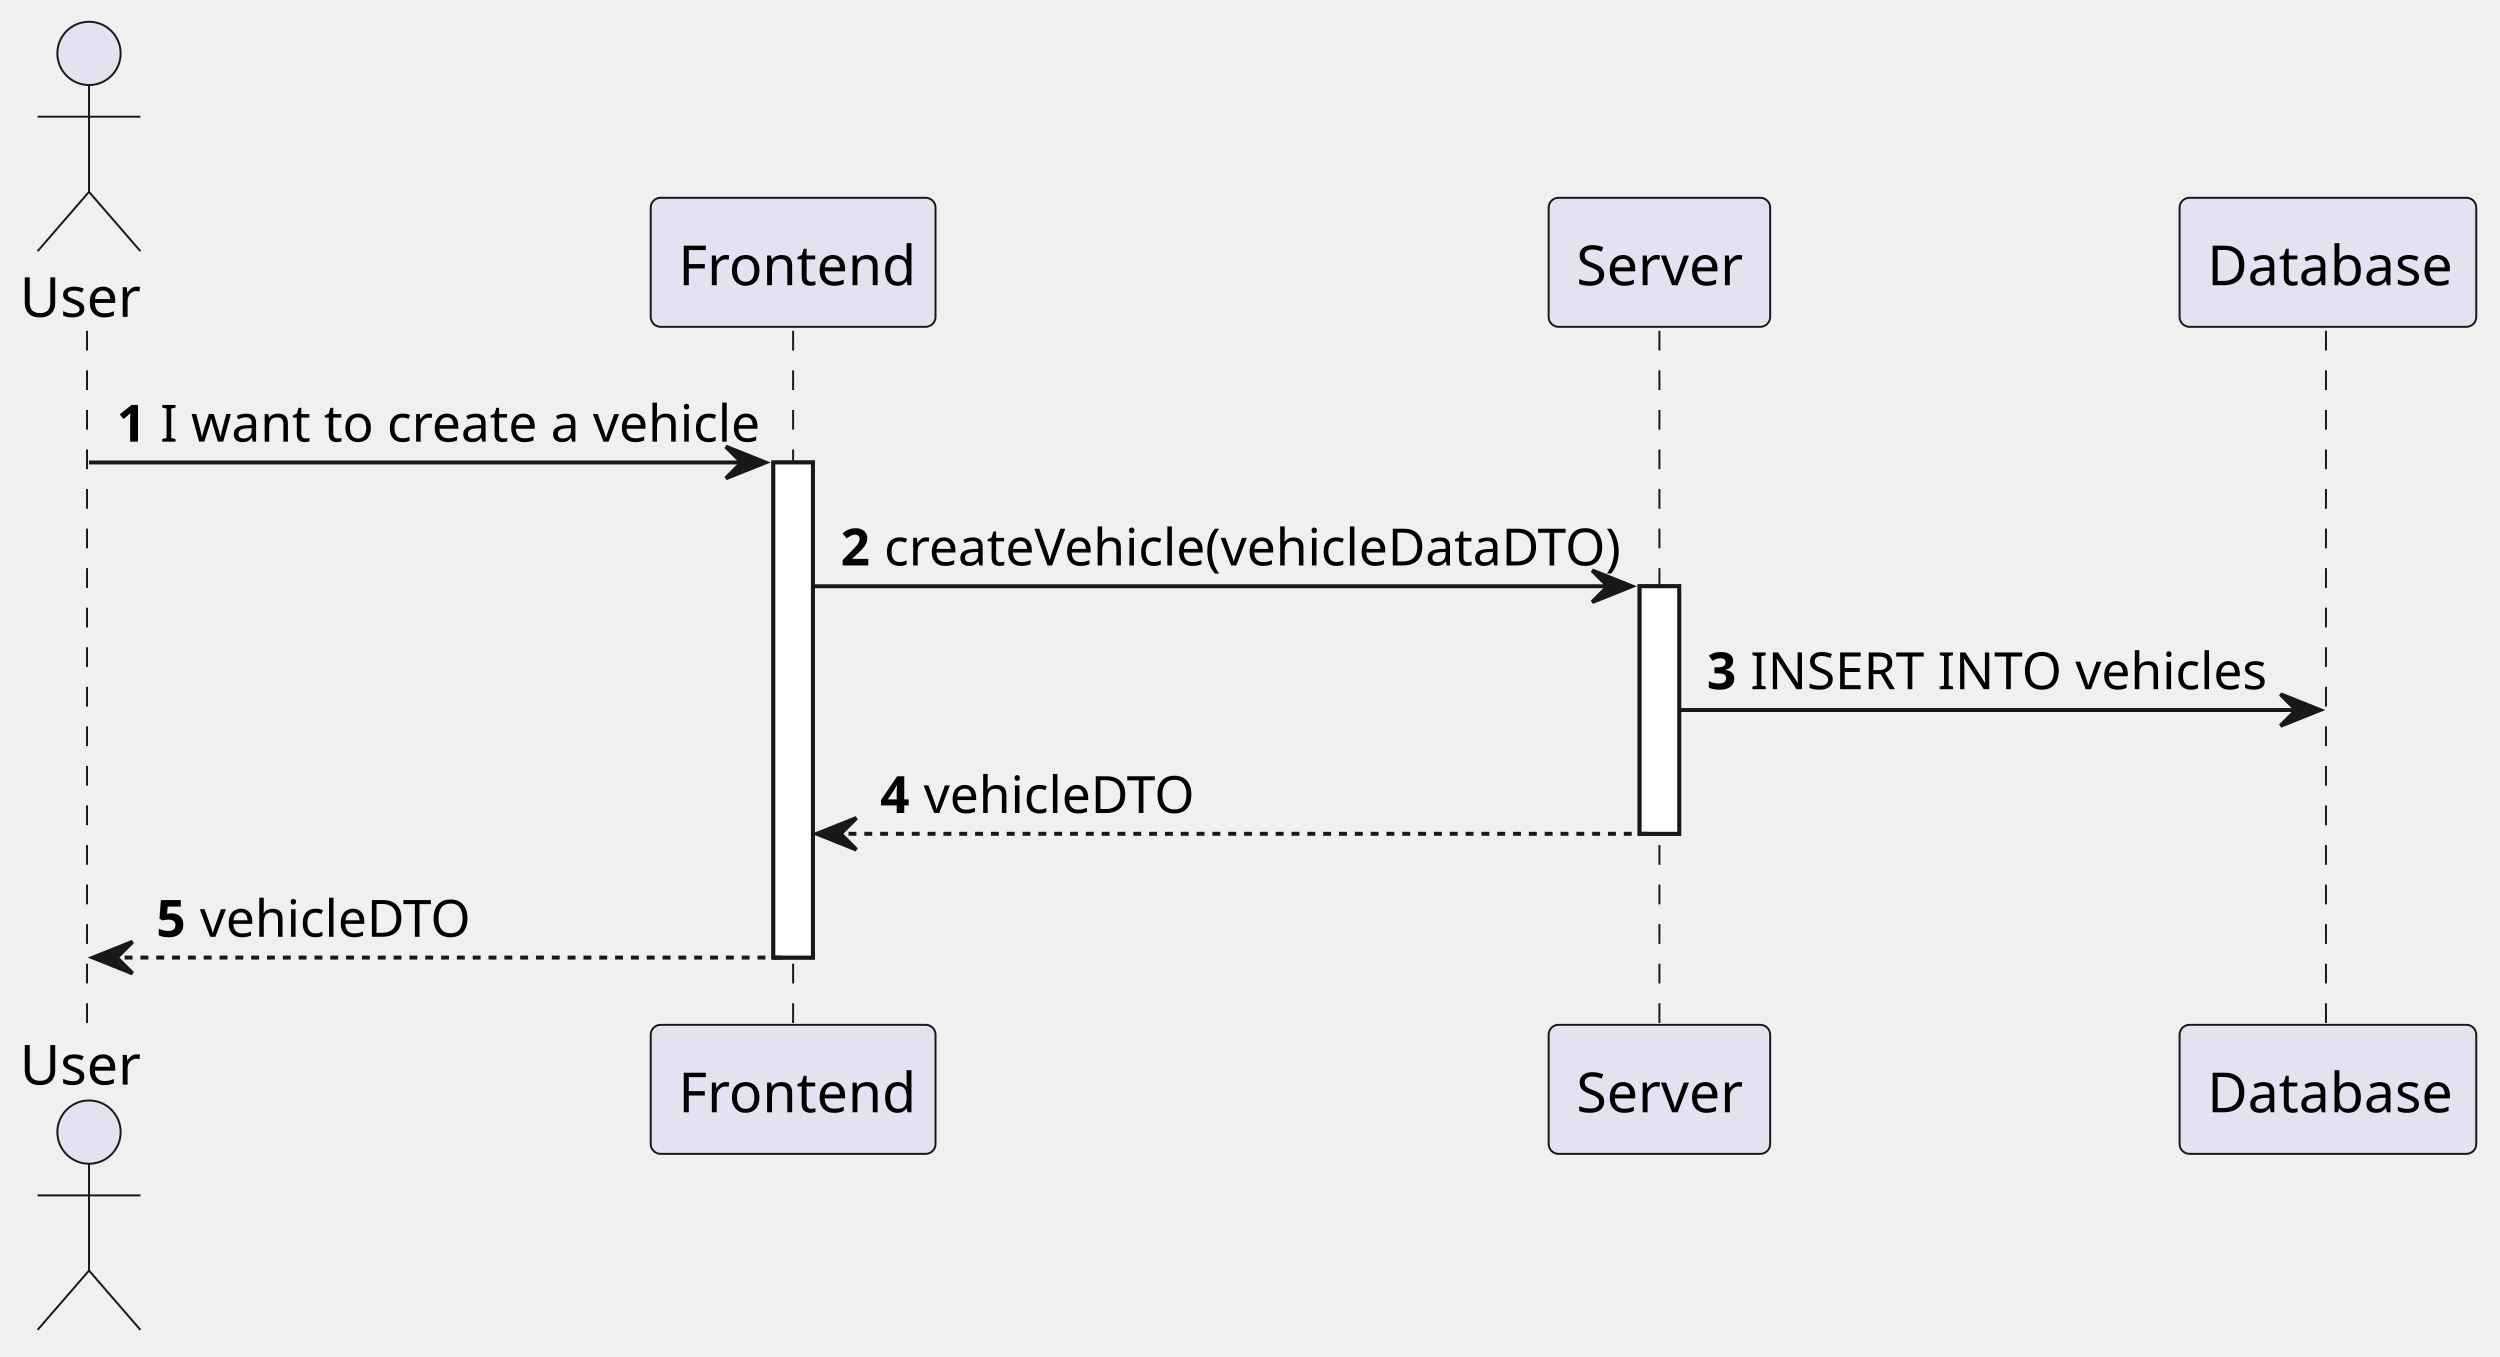
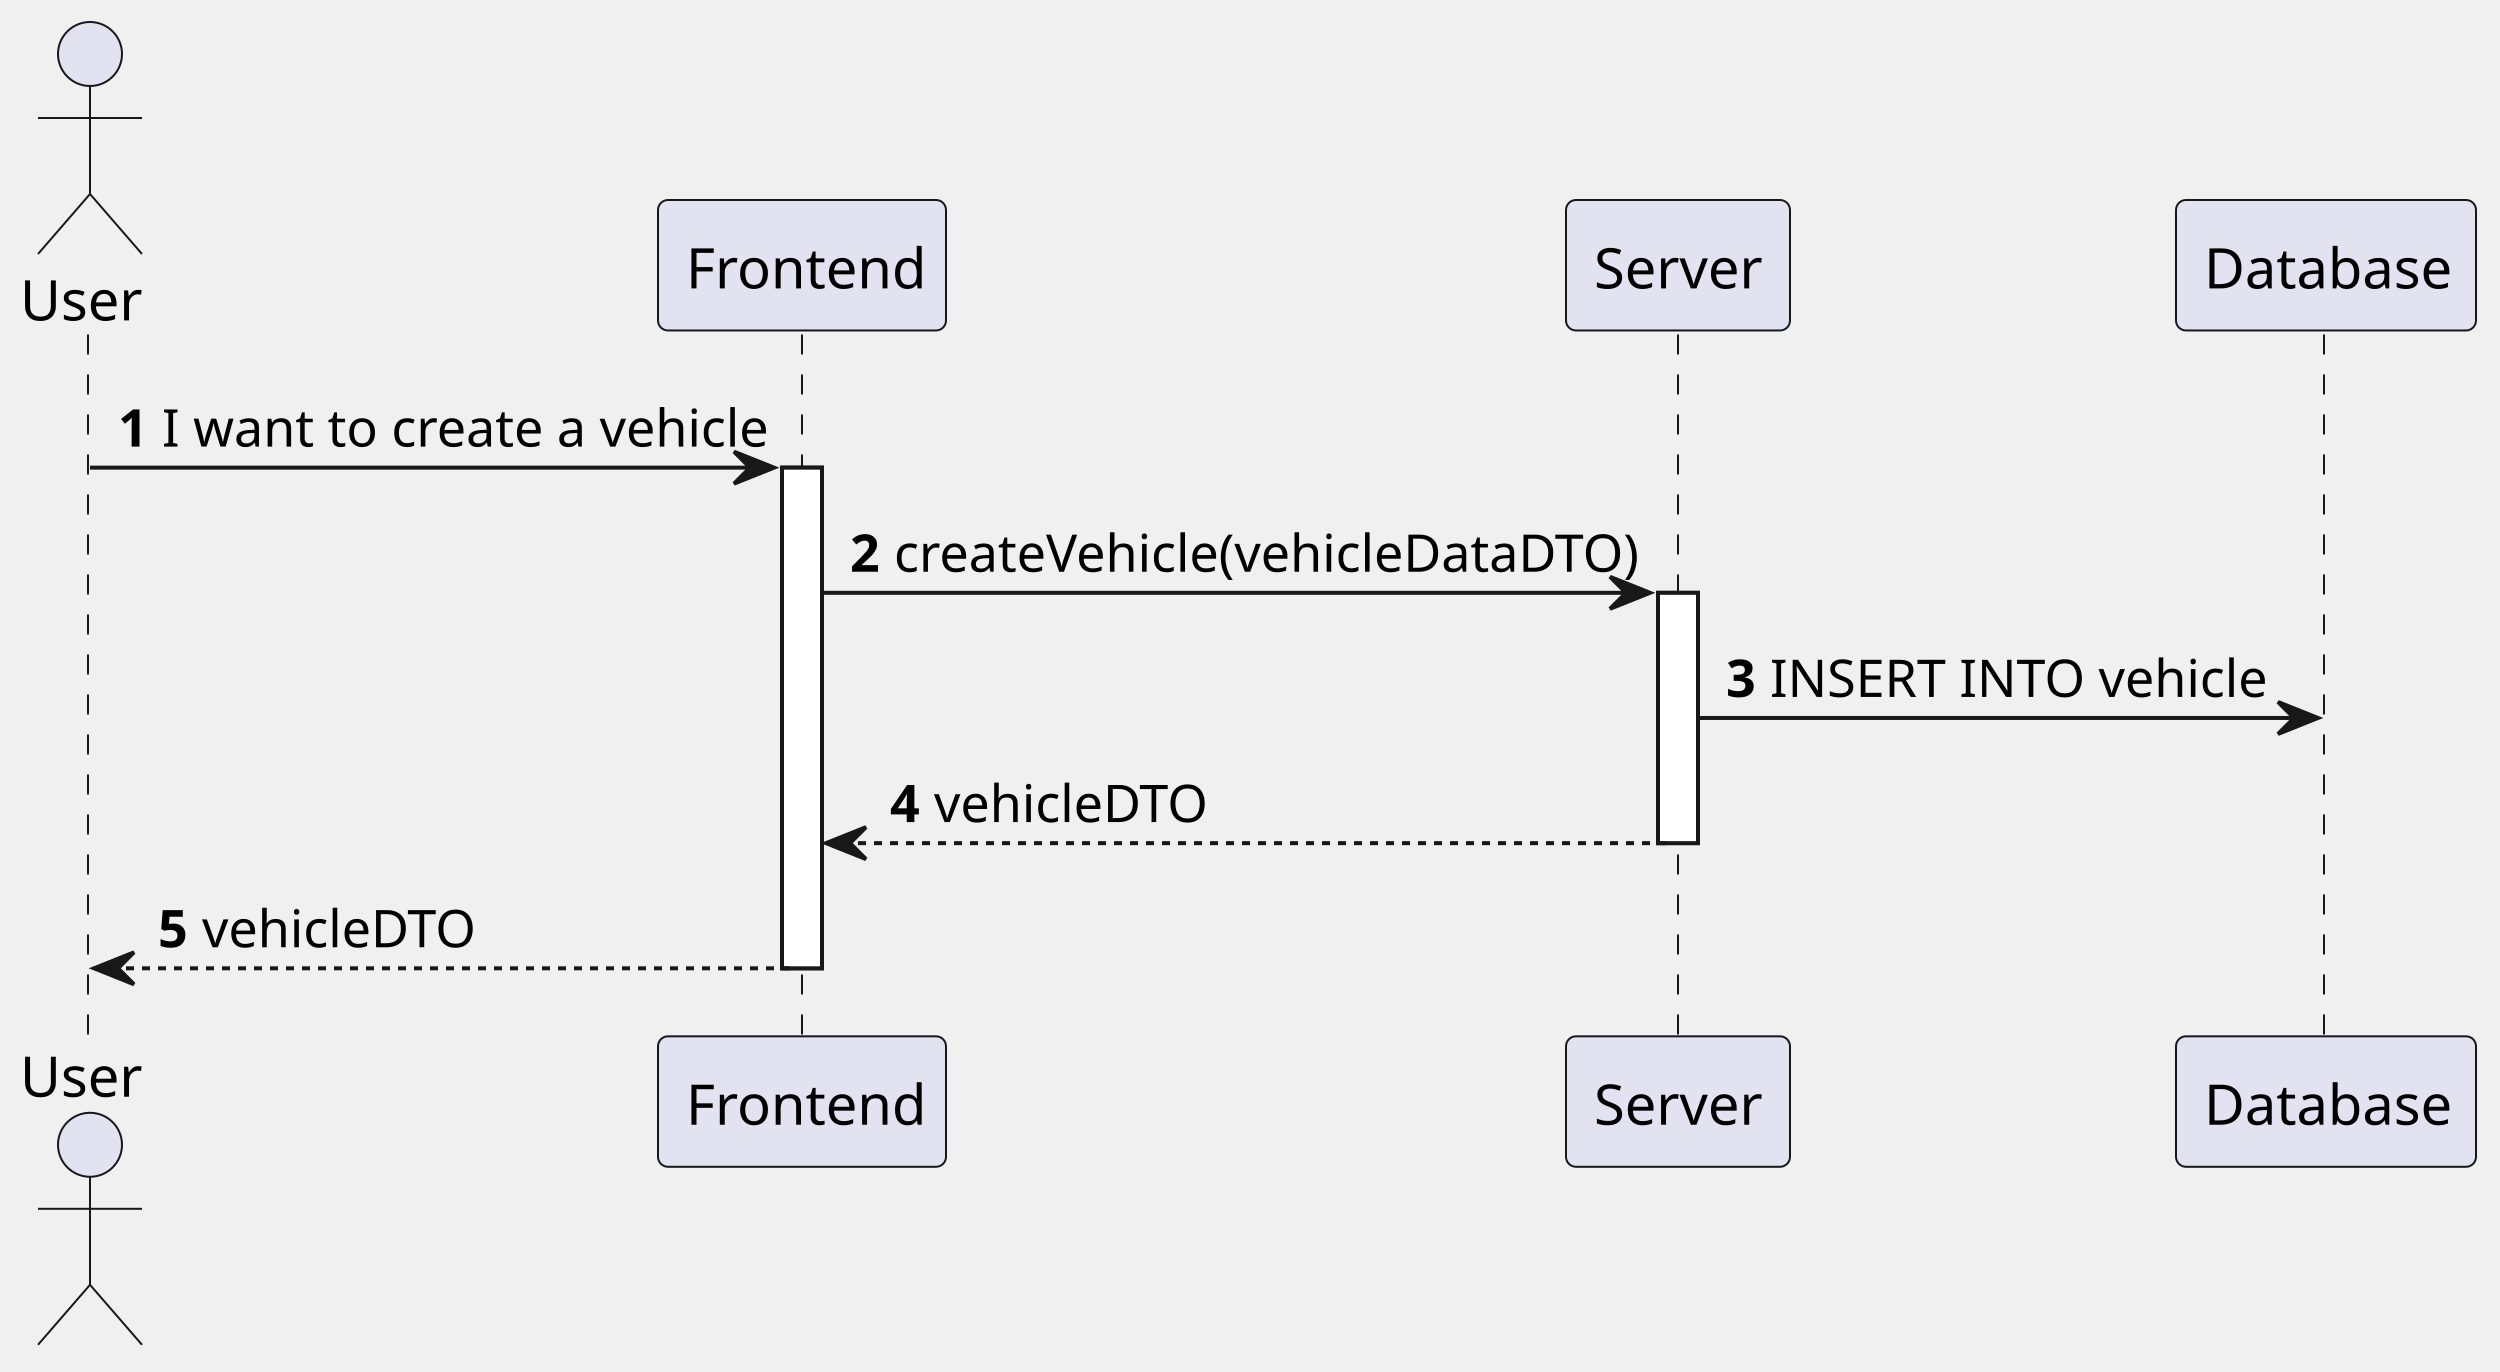
- <svg xmlns="http://www.w3.org/2000/svg" contentStyleType="text/css" height="343px" preserveAspectRatio="none" style="width:632px;height:343px;background:#FFFFFF;" version="1.1" viewBox="0 0 632 343" width="632px" zoomAndPan="magnify">
+ <svg xmlns="http://www.w3.org/2000/svg" contentStyleType="text/css" height="343px" preserveAspectRatio="none" style="width:625px;height:343px;background:#FFFFFF;" version="1.1" viewBox="0 0 625 343" width="625px" zoomAndPan="magnify">
  <defs />
  <g>
    <rect fill="#FFFFFF" height="125.164" style="stroke:#181818;stroke-width:1.0;" width="10" x="195.5" y="116.912" />
    <rect fill="#FFFFFF" height="62.582" style="stroke:#181818;stroke-width:1.0;" width="10" x="414.5" y="148.203" />
    <line style="stroke:#181818;stroke-width:0.5;stroke-dasharray:5.0,5.0;" x1="22" x2="22" y1="83.621" y2="260.076" />
    <line style="stroke:#181818;stroke-width:0.5;stroke-dasharray:5.0,5.0;" x1="200.5" x2="200.5" y1="83.621" y2="260.076" />
    <line style="stroke:#181818;stroke-width:0.5;stroke-dasharray:5.0,5.0;" x1="419.5" x2="419.5" y1="83.621" y2="260.076" />
-     <line style="stroke:#181818;stroke-width:0.5;stroke-dasharray:5.0,5.0;" x1="588" x2="588" y1="83.621" y2="260.076" />
+     <line style="stroke:#181818;stroke-width:0.5;stroke-dasharray:5.0,5.0;" x1="581" x2="581" y1="83.621" y2="260.076" />
    <text fill="#000000" font-family="sans-serif" font-size="14" lengthAdjust="spacing" textLength="29" x="5" y="80.107">User</text>
    <ellipse cx="22.5" cy="13.5" fill="#E2E2F0" rx="8" ry="8" style="stroke:#181818;stroke-width:0.5;" />
    <path d="M22.5,21.5 L22.5,48.5 M9.5,29.5 L35.5,29.5 M22.5,48.5 L9.5,63.5 M22.5,48.5 L35.5,63.5 " fill="none" style="stroke:#181818;stroke-width:0.5;" />
    <text fill="#000000" font-family="sans-serif" font-size="14" lengthAdjust="spacing" textLength="29" x="5" y="274.184">User</text>
    <ellipse cx="22.5" cy="286.197" fill="#E2E2F0" rx="8" ry="8" style="stroke:#181818;stroke-width:0.5;" />
    <path d="M22.5,294.197 L22.5,321.197 M9.5,302.197 L35.5,302.197 M22.5,321.197 L9.5,336.197 M22.5,321.197 L35.5,336.197 " fill="none" style="stroke:#181818;stroke-width:0.5;" />
    <rect fill="#E2E2F0" height="32.621" rx="2.5" ry="2.5" style="stroke:#181818;stroke-width:0.5;" width="72" x="164.5" y="50" />
    <text fill="#000000" font-family="sans-serif" font-size="14" lengthAdjust="spacing" textLength="58" x="171.5" y="72.107">Frontend</text>
    <rect fill="#E2E2F0" height="32.621" rx="2.5" ry="2.5" style="stroke:#181818;stroke-width:0.5;" width="72" x="164.5" y="259.076" />
    <text fill="#000000" font-family="sans-serif" font-size="14" lengthAdjust="spacing" textLength="58" x="171.5" y="281.184">Frontend</text>
    <rect fill="#E2E2F0" height="32.621" rx="2.5" ry="2.5" style="stroke:#181818;stroke-width:0.5;" width="56" x="391.5" y="50" />
    <text fill="#000000" font-family="sans-serif" font-size="14" lengthAdjust="spacing" textLength="42" x="398.5" y="72.107">Server</text>
    <rect fill="#E2E2F0" height="32.621" rx="2.5" ry="2.5" style="stroke:#181818;stroke-width:0.5;" width="56" x="391.5" y="259.076" />
    <text fill="#000000" font-family="sans-serif" font-size="14" lengthAdjust="spacing" textLength="42" x="398.5" y="281.184">Server</text>
-     <rect fill="#E2E2F0" height="32.621" rx="2.5" ry="2.5" style="stroke:#181818;stroke-width:0.5;" width="75" x="551" y="50" />
-     <text fill="#000000" font-family="sans-serif" font-size="14" lengthAdjust="spacing" textLength="61" x="558" y="72.107">Database</text>
-     <rect fill="#E2E2F0" height="32.621" rx="2.5" ry="2.5" style="stroke:#181818;stroke-width:0.5;" width="75" x="551" y="259.076" />
-     <text fill="#000000" font-family="sans-serif" font-size="14" lengthAdjust="spacing" textLength="61" x="558" y="281.184">Database</text>
+     <rect fill="#E2E2F0" height="32.621" rx="2.5" ry="2.5" style="stroke:#181818;stroke-width:0.5;" width="75" x="544" y="50" />
+     <text fill="#000000" font-family="sans-serif" font-size="14" lengthAdjust="spacing" textLength="61" x="551" y="72.107">Database</text>
+     <rect fill="#E2E2F0" height="32.621" rx="2.5" ry="2.5" style="stroke:#181818;stroke-width:0.5;" width="75" x="544" y="259.076" />
+     <text fill="#000000" font-family="sans-serif" font-size="14" lengthAdjust="spacing" textLength="61" x="551" y="281.184">Database</text>
    <rect fill="#FFFFFF" height="125.164" style="stroke:#181818;stroke-width:1.0;" width="10" x="195.5" y="116.912" />
    <rect fill="#FFFFFF" height="62.582" style="stroke:#181818;stroke-width:1.0;" width="10" x="414.5" y="148.203" />
    <polygon fill="#181818" points="183.5,112.912,193.5,116.912,183.5,120.912,187.5,116.912" style="stroke:#181818;stroke-width:1.0;" />
    <line style="stroke:#181818;stroke-width:1.0;" x1="22.5" x2="189.5" y1="116.912" y2="116.912" />
    <text fill="#000000" font-family="sans-serif" font-size="13" font-weight="bold" lengthAdjust="spacing" textLength="7" x="29.5" y="111.649">1</text>
    <text fill="#000000" font-family="sans-serif" font-size="13" lengthAdjust="spacing" textLength="143" x="40.5" y="111.649">I want to create a vehicle</text>
    <polygon fill="#181818" points="402.5,144.203,412.5,148.203,402.5,152.203,406.5,148.203" style="stroke:#181818;stroke-width:1.0;" />
    <line style="stroke:#181818;stroke-width:1.0;" x1="205.5" x2="408.5" y1="148.203" y2="148.203" />
    <text fill="#000000" font-family="sans-serif" font-size="13" font-weight="bold" lengthAdjust="spacing" textLength="7" x="212.5" y="142.94">2</text>
    <text fill="#000000" font-family="sans-serif" font-size="13" lengthAdjust="spacing" textLength="179" x="223.5" y="142.94">createVehicle(vehicleDataDTO)</text>
-     <polygon fill="#181818" points="576.5,175.494,586.5,179.494,576.5,183.494,580.5,179.494" style="stroke:#181818;stroke-width:1.0;" />
-     <line style="stroke:#181818;stroke-width:1.0;" x1="424.5" x2="582.5" y1="179.494" y2="179.494" />
+     <polygon fill="#181818" points="569.5,175.494,579.5,179.494,569.5,183.494,573.5,179.494" style="stroke:#181818;stroke-width:1.0;" />
+     <line style="stroke:#181818;stroke-width:1.0;" x1="424.5" x2="575.5" y1="179.494" y2="179.494" />
    <text fill="#000000" font-family="sans-serif" font-size="13" font-weight="bold" lengthAdjust="spacing" textLength="7" x="431.5" y="174.231">3</text>
-     <text fill="#000000" font-family="sans-serif" font-size="13" lengthAdjust="spacing" textLength="129" x="442.5" y="174.231">INSERT INTO vehicles</text>
+     <text fill="#000000" font-family="sans-serif" font-size="13" lengthAdjust="spacing" textLength="122" x="442.5" y="174.231">INSERT INTO vehicle</text>
    <polygon fill="#181818" points="216.5,206.785,206.5,210.785,216.5,214.785,212.5,210.785" style="stroke:#181818;stroke-width:1.0;" />
    <line style="stroke:#181818;stroke-width:1.0;stroke-dasharray:2.0,2.0;" x1="210.5" x2="418.5" y1="210.785" y2="210.785" />
    <text fill="#000000" font-family="sans-serif" font-size="13" font-weight="bold" lengthAdjust="spacing" textLength="7" x="222.5" y="205.523">4</text>
    <text fill="#000000" font-family="sans-serif" font-size="13" lengthAdjust="spacing" textLength="65" x="233.5" y="205.523">vehicleDTO</text>
    <polygon fill="#181818" points="33.5,238.076,23.5,242.076,33.5,246.076,29.5,242.076" style="stroke:#181818;stroke-width:1.0;" />
    <line style="stroke:#181818;stroke-width:1.0;stroke-dasharray:2.0,2.0;" x1="27.5" x2="199.5" y1="242.076" y2="242.076" />
    <text fill="#000000" font-family="sans-serif" font-size="13" font-weight="bold" lengthAdjust="spacing" textLength="7" x="39.5" y="236.814">5</text>
    <text fill="#000000" font-family="sans-serif" font-size="13" lengthAdjust="spacing" textLength="65" x="50.5" y="236.814">vehicleDTO</text>
  </g>
</svg>
